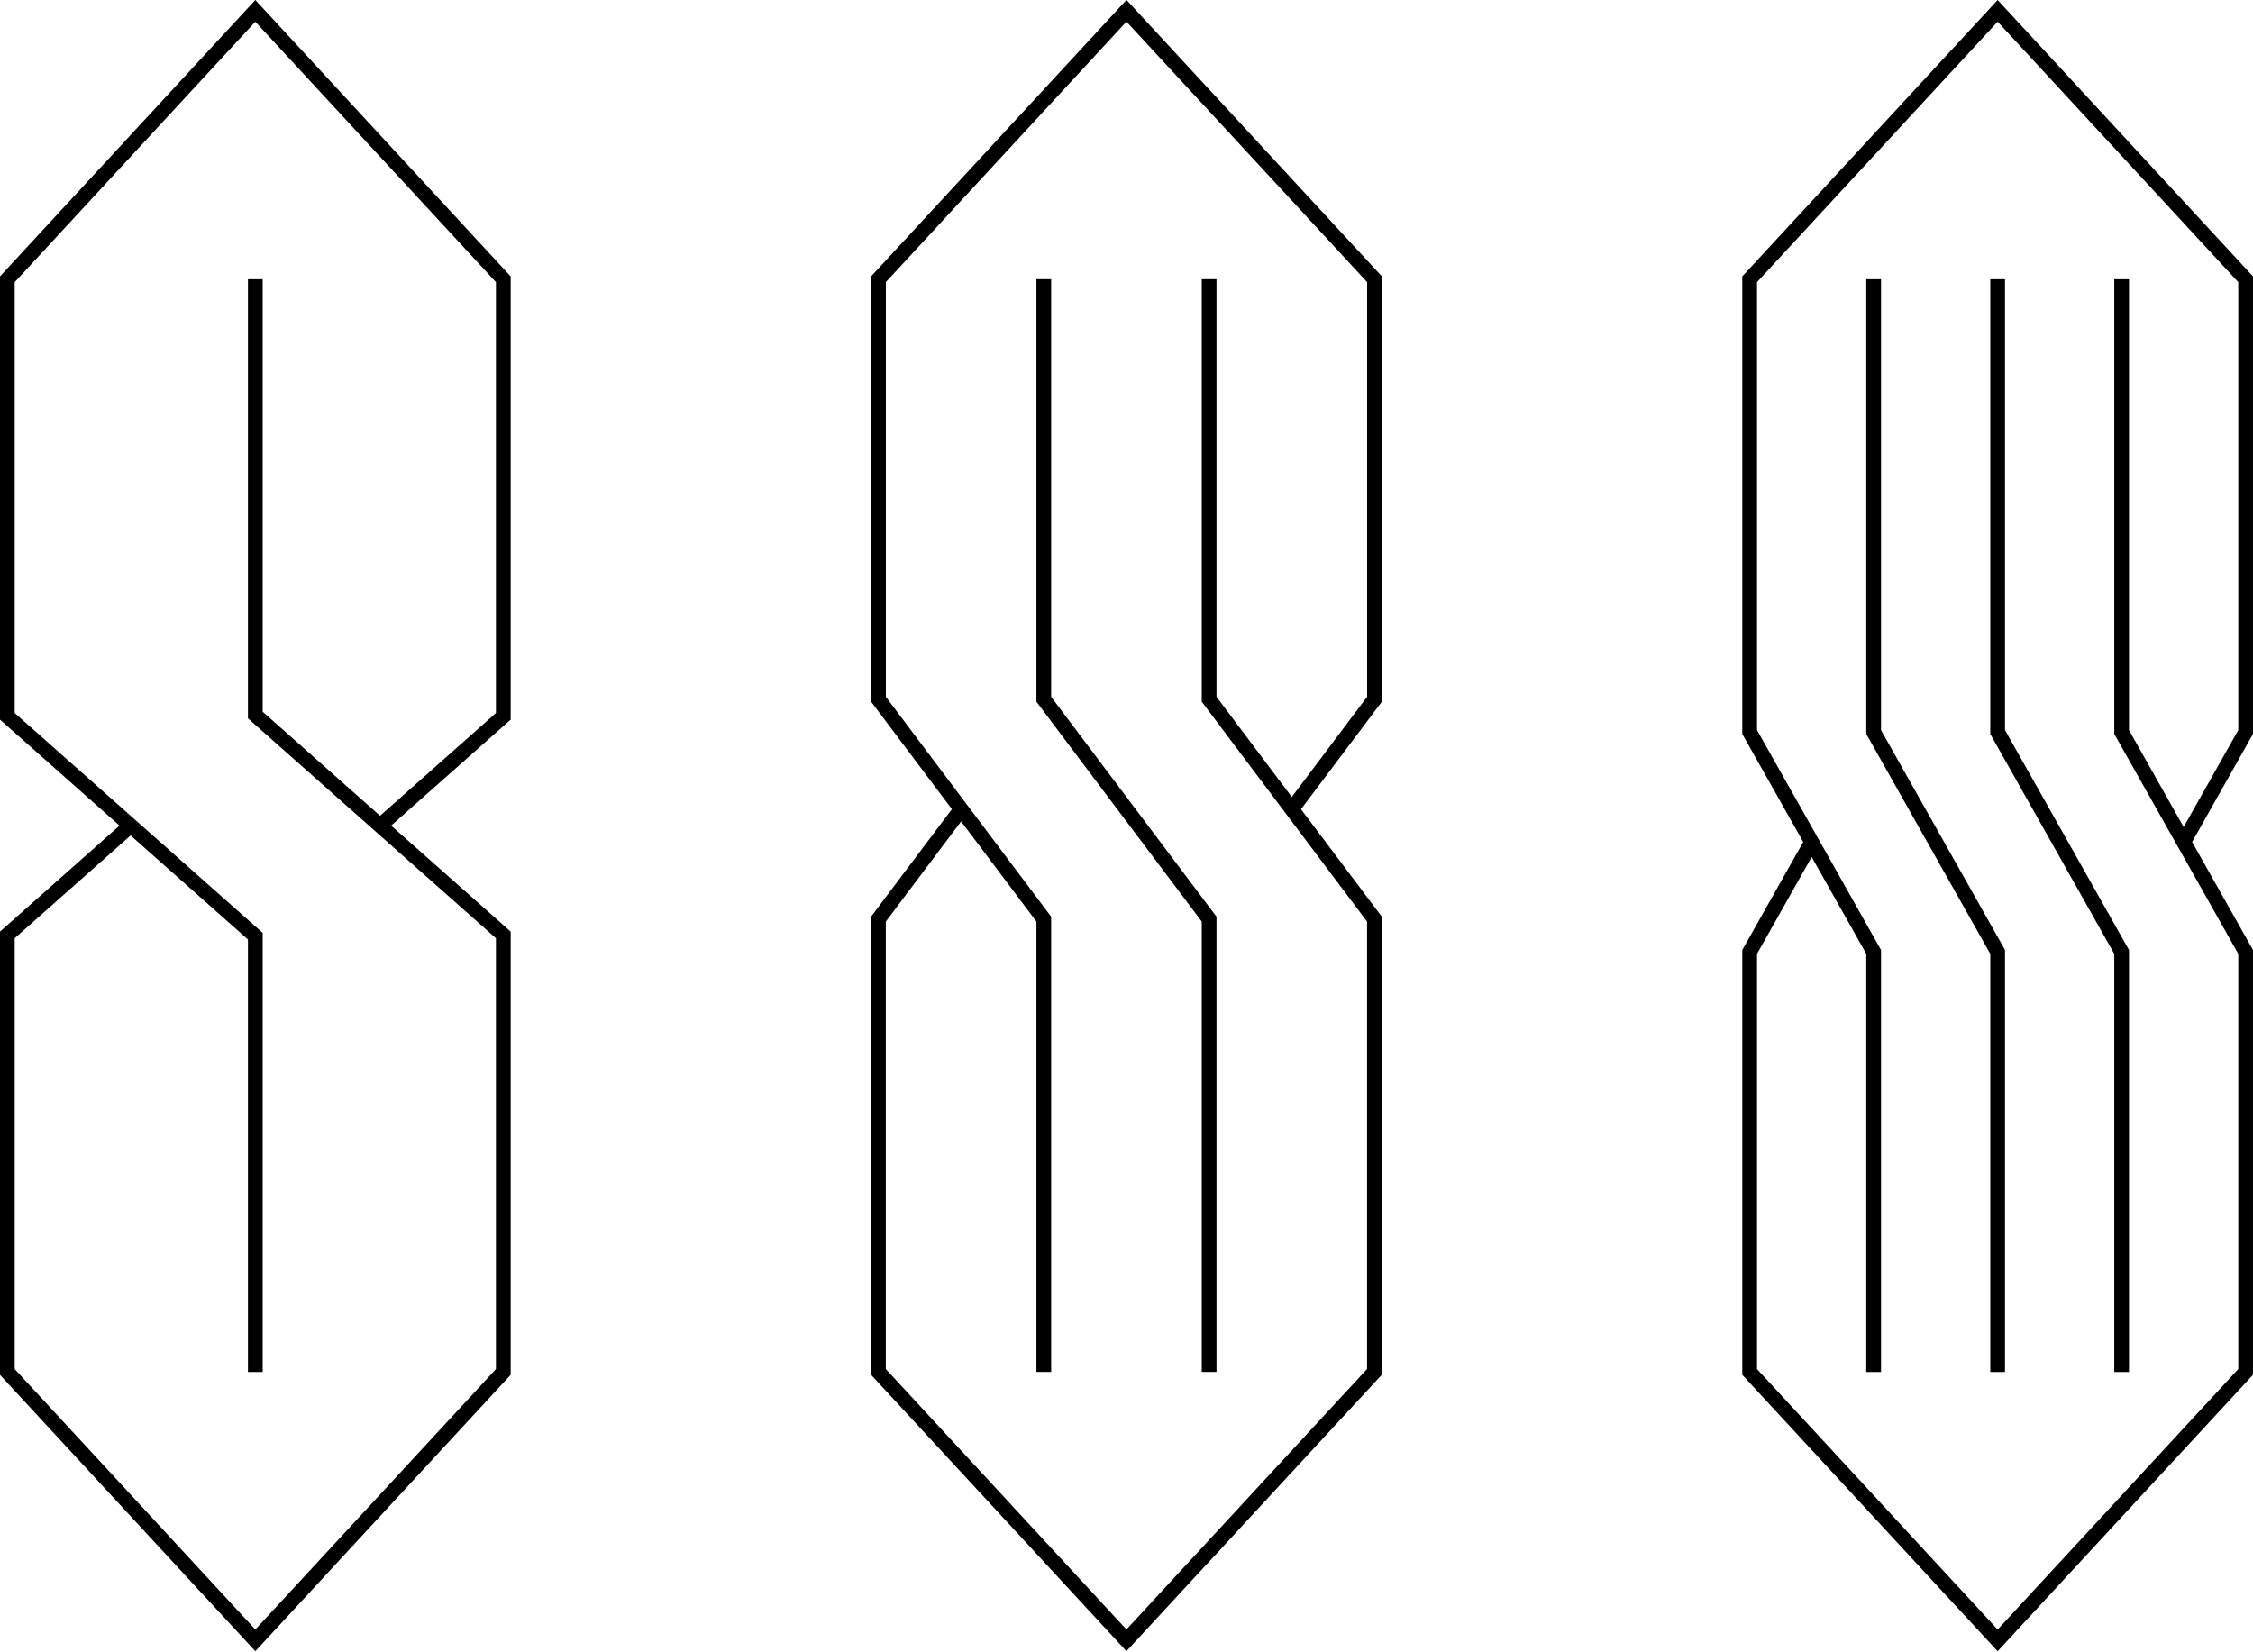
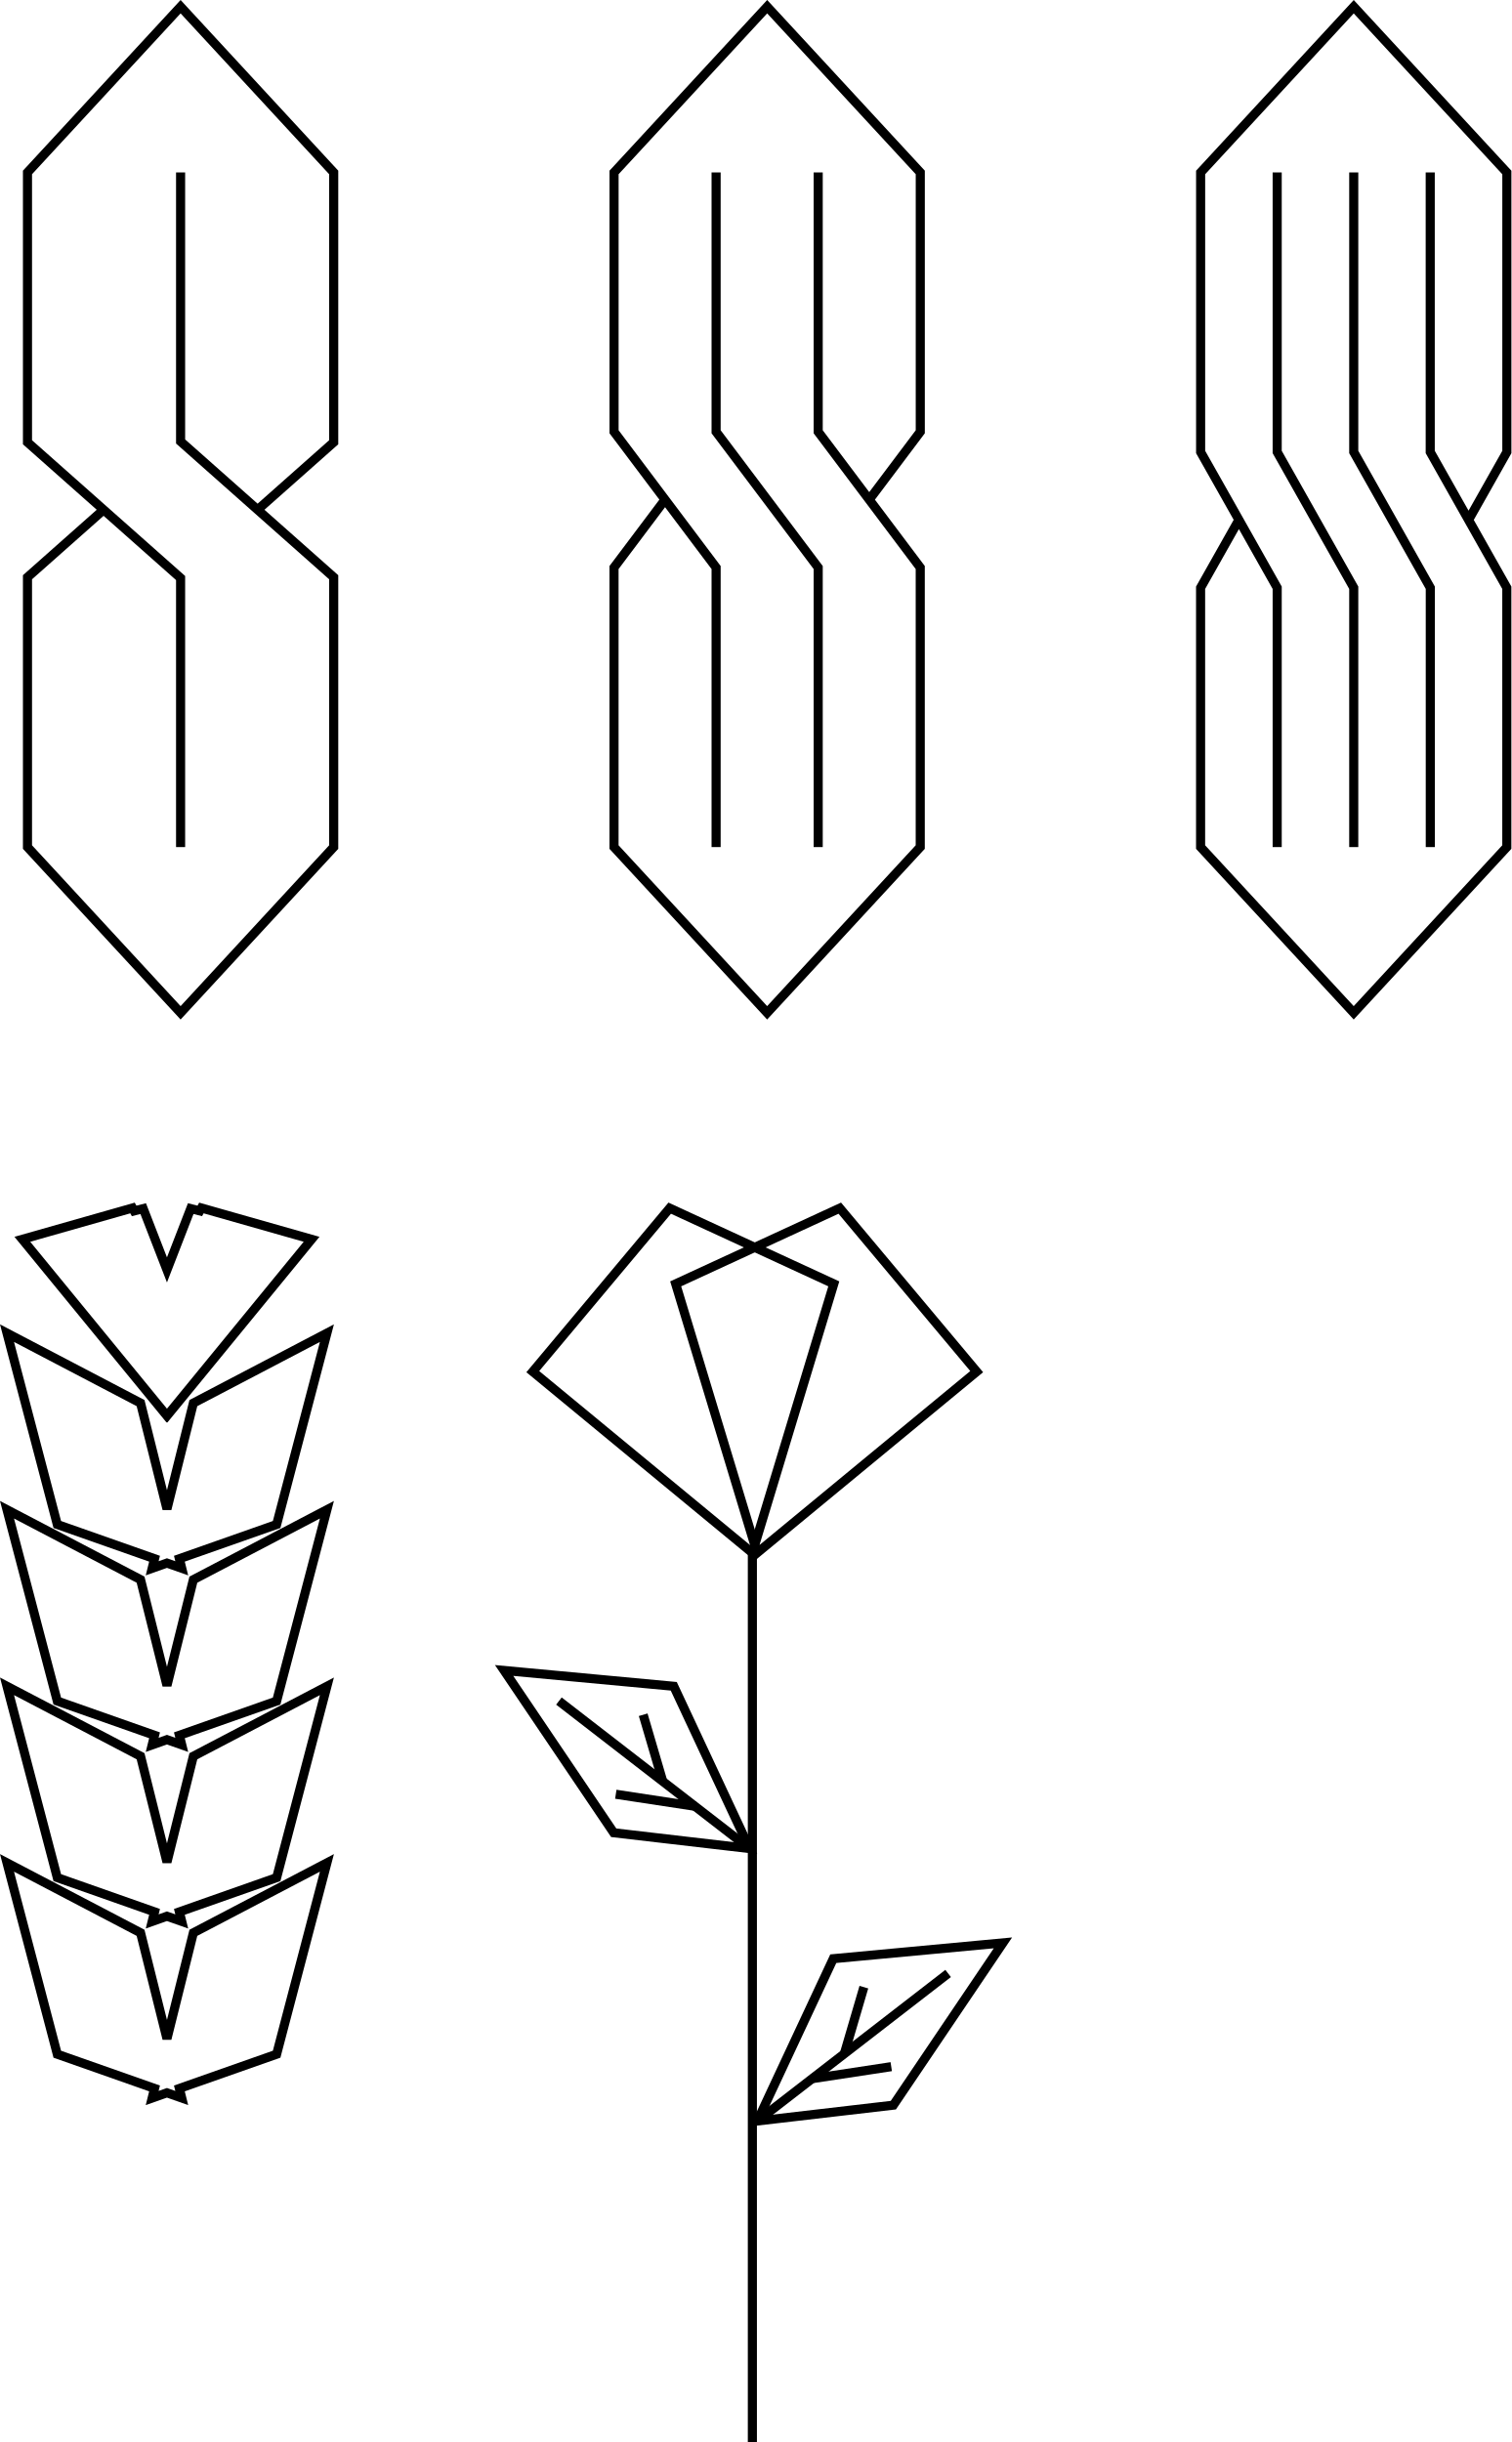
- <svg xmlns="http://www.w3.org/2000/svg" width="40.539mm" height="29.709mm" viewBox="0 0 40.539 29.709" version="1.1" id="svg3703">
+ <svg xmlns="http://www.w3.org/2000/svg" width="44.046mm" height="71.161mm" viewBox="0 0 44.046 71.161" version="1.1" id="svg3703">
  <defs id="defs3697" />
-   <g id="layer1" transform="translate(-35.92985,-47.2189)">
-     <path id="path4315" style="fill:none;fill-rule:evenodd;stroke:#000000;stroke-width:0.265;stroke-linecap:butt;stroke-linejoin:miter;stroke-miterlimit:4;stroke-dasharray:none;stroke-opacity:1" d="m 40.524,52.244 v 7.84 l 2.231,1.978 2.231,1.978 v 7.863 l -4.462,4.83 -4.462,-4.83 v -7.863 l 2.231,-1.978 m 2.231,9.841 v -7.84 l -2.231,-1.978 -2.231,-1.978 v -7.863 l 4.462,-4.83 4.462,4.83 v 7.863 l -2.231,1.978" />
-     <path id="path4306" style="fill:none;fill-rule:evenodd;stroke:#000000;stroke-width:0.265;stroke-linecap:butt;stroke-linejoin:miter;stroke-miterlimit:4;stroke-dasharray:none;stroke-opacity:1" d="m 59.174,61.778 1.487,-1.978 v -7.557 l -4.462,-4.83 -4.462,4.83 v 7.557 l 1.487,1.978 1.487,1.978 v 8.146 m 2.975,0 v -8.146 l -2.975,-3.956 v -7.557 m 2.975,0 v 7.557 l 1.487,1.978 1.487,1.978 v 8.146 l -4.462,4.83 -4.462,-4.83 v -8.146 l 1.487,-1.978" />
-     <path id="path4331" style="fill:none;fill-rule:evenodd;stroke:#000000;stroke-width:0.265;stroke-linecap:butt;stroke-linejoin:miter;stroke-miterlimit:4;stroke-dasharray:none;stroke-opacity:1" d="m 71.874,52.244 v 8.146 l 2.231,3.956 v 7.557 m -4.462,0 V 64.346 L 68.528,62.368 67.412,60.39 v -8.146 l 4.462,-4.83 4.462,4.83 v 8.146 L 75.221,62.368 M 69.643,52.244 v 8.146 l 2.231,3.956 v 7.557 M 68.528,62.368 67.412,64.346 v 7.557 l 4.462,4.83 4.462,-4.83 V 64.346 L 75.221,62.368 74.105,60.39 v -8.146" />
+   <g id="layer1" transform="translate(-32.42309,-46.49103)">
+     <path id="path4315" style="fill:none;fill-rule:evenodd;stroke:#000000;stroke-width:0.265;stroke-linecap:butt;stroke-linejoin:miter;stroke-miterlimit:4;stroke-dasharray:none;stroke-opacity:1" d="m 37.686,51.516 v 7.84 l 2.231,1.978 2.231,1.978 v 7.863 l -4.462,4.83 -4.462,-4.83 v -7.863 l 2.231,-1.978 m 2.231,9.841 v -7.84 l -2.231,-1.978 -2.231,-1.978 v -7.863 l 4.462,-4.83 4.462,4.83 v 7.863 l -2.231,1.978" />
+     <path id="path4306" style="fill:none;fill-rule:evenodd;stroke:#000000;stroke-width:0.265;stroke-linecap:butt;stroke-linejoin:miter;stroke-miterlimit:4;stroke-dasharray:none;stroke-opacity:1" d="m 57.755,61.051 1.487,-1.978 v -7.557 l -4.462,-4.83 -4.462,4.83 v 7.557 l 1.487,1.978 1.487,1.978 v 8.146 m 2.975,0 v -8.146 l -2.975,-3.956 v -7.557 m 2.975,0 v 7.557 l 1.487,1.978 1.487,1.978 v 8.146 l -4.462,4.83 -4.462,-4.83 v -8.146 l 1.487,-1.978" />
+     <path id="path4331" style="fill:none;fill-rule:evenodd;stroke:#000000;stroke-width:0.265;stroke-linecap:butt;stroke-linejoin:miter;stroke-miterlimit:4;stroke-dasharray:none;stroke-opacity:1" d="m 71.874,51.516 v 8.146 l 2.231,3.956 v 7.557 m -4.462,0 V 63.618 L 68.528,61.64 67.412,59.663 v -8.146 l 4.462,-4.83 4.462,4.83 v 8.146 l -1.116,1.978 M 69.643,51.516 v 8.146 l 2.231,3.956 v 7.557 m -3.347,-9.535 -1.116,1.978 v 7.557 l 4.462,4.83 4.462,-4.83 v -7.557 l -1.116,-1.978 -1.116,-1.978 v -8.146" />
+     <g id="g16822" transform="matrix(0.3335382,0,0,0.3335382,48.83745,82.85424)" style="stroke-width:0.793;stroke-miterlimit:4;stroke-dasharray:none">
+       <path id="path16751" d="m -48.601,7.452 4.393,16.716 8.499,2.991 -0.208,0.836 1.292,-0.455 1.292,0.455 -0.208,-0.836 8.499,-2.991 4.393,-16.716 -11.669,6.109 -2.306,9.251 -2.307,-9.251 z" style="fill:none;fill-rule:evenodd;stroke:#000000;stroke-width:0.793;stroke-linecap:butt;stroke-linejoin:miter;stroke-miterlimit:4;stroke-dasharray:none;stroke-opacity:1" />
+       <path id="path16793" d="m -37.635,-3.484 -9.626,2.735 12.634,15.423 0.002,-0.002 0.002,0.002 12.634,-15.423 -9.626,-2.735 -0.142,0.256 -0.792,-0.201 -2.076,5.355 -2.076,-5.355 -0.792,0.201 z" style="fill:none;fill-rule:evenodd;stroke:#000000;stroke-width:0.793;stroke-linecap:butt;stroke-linejoin:miter;stroke-miterlimit:4;stroke-dasharray:none;stroke-opacity:1" />
+       <path style="fill:none;fill-rule:evenodd;stroke:#000000;stroke-width:0.793;stroke-linecap:butt;stroke-linejoin:miter;stroke-miterlimit:4;stroke-dasharray:none;stroke-opacity:1" d="m -48.601,22.879 4.393,16.716 8.499,2.991 -0.208,0.836 1.292,-0.455 1.292,0.455 -0.208,-0.836 8.499,-2.991 4.393,-16.716 -11.669,6.109 -2.306,9.251 -2.307,-9.251 z" id="path16811" />
+       <path id="path16813" d="m -48.601,38.306 4.393,16.716 8.499,2.991 -0.208,0.836 1.292,-0.455 1.292,0.455 -0.208,-0.836 8.499,-2.991 4.393,-16.716 -11.669,6.109 -2.306,9.251 -2.307,-9.251 z" style="fill:none;fill-rule:evenodd;stroke:#000000;stroke-width:0.793;stroke-linecap:butt;stroke-linejoin:miter;stroke-miterlimit:4;stroke-dasharray:none;stroke-opacity:1" />
+       <path style="fill:none;fill-rule:evenodd;stroke:#000000;stroke-width:0.793;stroke-linecap:butt;stroke-linejoin:miter;stroke-miterlimit:4;stroke-dasharray:none;stroke-opacity:1" d="m -48.601,53.733 4.393,16.716 8.499,2.991 -0.208,0.836 1.292,-0.455 1.292,0.455 -0.208,-0.836 8.499,-2.991 4.393,-16.716 -11.669,6.109 -2.306,9.251 -2.307,-9.251 z" id="path16815" />
+     </g>
+     <g id="g16891" style="stroke-width:0.265;stroke-miterlimit:4;stroke-dasharray:none" transform="translate(121.6298,19.5043)">
+       <path id="path16826" d="m -69.516,64.399 2.373,7.839 6.399,-5.281 -3.99,-4.764 z" style="fill:none;fill-rule:evenodd;stroke:#000000;stroke-width:0.265;stroke-linecap:butt;stroke-linejoin:miter;stroke-miterlimit:4;stroke-dasharray:none;stroke-opacity:1" />
+       <path style="fill:none;fill-rule:evenodd;stroke:#000000;stroke-width:0.265;stroke-linecap:butt;stroke-linejoin:miter;stroke-miterlimit:4;stroke-dasharray:none;stroke-opacity:1" d="m -64.908,64.399 -2.373,7.839 -6.399,-5.281 3.99,-4.764 z" id="path16828" />
+       <path id="path16834" d="M -67.281,72.239 V 98.148" style="fill:none;fill-rule:evenodd;stroke:#000000;stroke-width:0.265;stroke-linecap:butt;stroke-linejoin:miter;stroke-miterlimit:4;stroke-dasharray:none;stroke-opacity:1" />
+       <path style="fill:none;fill-rule:evenodd;stroke:#000000;stroke-width:0.265;stroke-linecap:butt;stroke-linejoin:miter;stroke-miterlimit:4;stroke-dasharray:none;stroke-opacity:1" d="m -67.361,80.855 -2.211,-4.729 -4.944,-0.461 3.194,4.729 z" id="path16850" />
+       <path style="fill:none;fill-rule:evenodd;stroke:#000000;stroke-width:0.265;stroke-linecap:butt;stroke-linejoin:miter;stroke-miterlimit:4;stroke-dasharray:none;stroke-opacity:1" d="m -67.361,80.855 -5.558,-4.299" id="path16852" />
+       <path style="fill:none;fill-rule:evenodd;stroke:#000000;stroke-width:0.265;stroke-linecap:butt;stroke-linejoin:miter;stroke-miterlimit:4;stroke-dasharray:none;stroke-opacity:1" d="M -69.888,78.912 -70.463,76.955" id="path16854" />
+       <path style="fill:none;fill-rule:evenodd;stroke:#000000;stroke-width:0.265;stroke-linecap:butt;stroke-linejoin:miter;stroke-miterlimit:4;stroke-dasharray:none;stroke-opacity:1" d="m -71.261,79.272 2.334,0.355" id="path16856" />
+       <path id="path16860" d="m -67.134,88.793 2.211,-4.729 4.944,-0.461 -3.194,4.729 z" style="fill:none;fill-rule:evenodd;stroke:#000000;stroke-width:0.265;stroke-linecap:butt;stroke-linejoin:miter;stroke-miterlimit:4;stroke-dasharray:none;stroke-opacity:1" />
+       <path id="path16862" d="m -67.134,88.793 5.558,-4.299" style="fill:none;fill-rule:evenodd;stroke:#000000;stroke-width:0.265;stroke-linecap:butt;stroke-linejoin:miter;stroke-miterlimit:4;stroke-dasharray:none;stroke-opacity:1" />
+       <path id="path16864" d="m -64.606,86.85 0.574,-1.957" style="fill:none;fill-rule:evenodd;stroke:#000000;stroke-width:0.265;stroke-linecap:butt;stroke-linejoin:miter;stroke-miterlimit:4;stroke-dasharray:none;stroke-opacity:1" />
+       <path id="path16866" d="m -63.234,87.21 -2.334,0.355" style="fill:none;fill-rule:evenodd;stroke:#000000;stroke-width:0.265;stroke-linecap:butt;stroke-linejoin:miter;stroke-miterlimit:4;stroke-dasharray:none;stroke-opacity:1" />
+     </g>
  </g>
</svg>
